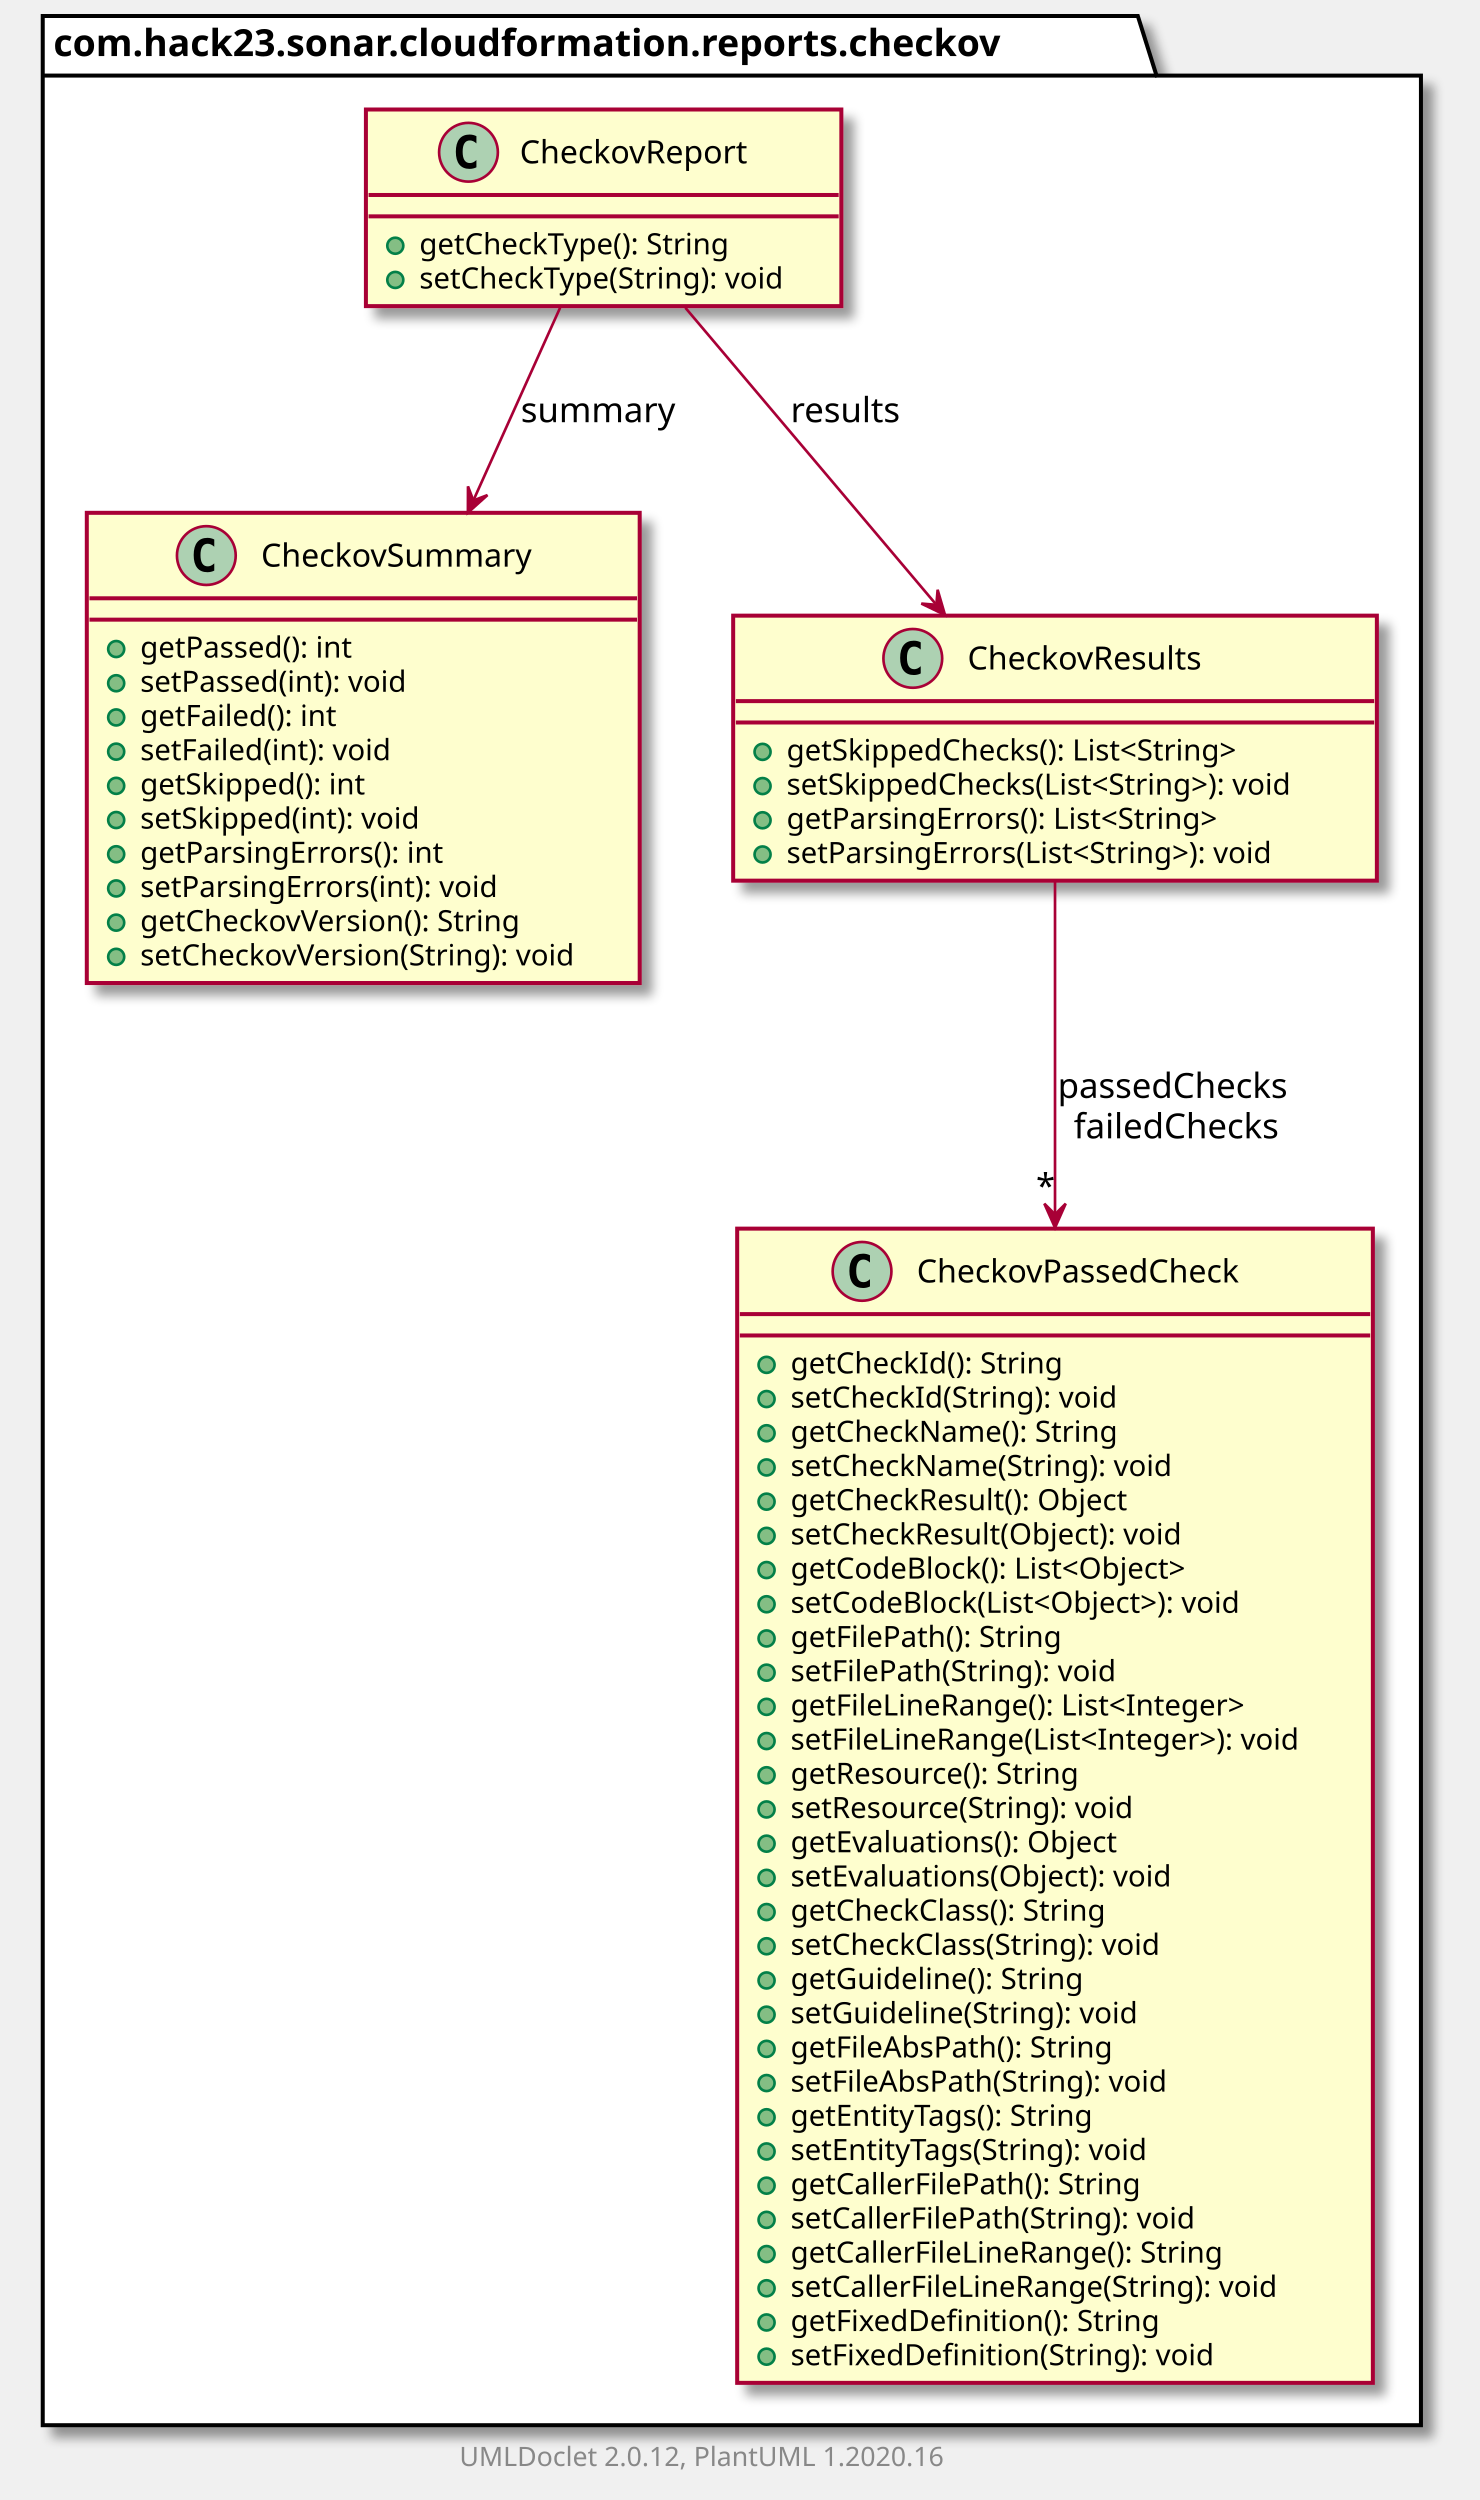
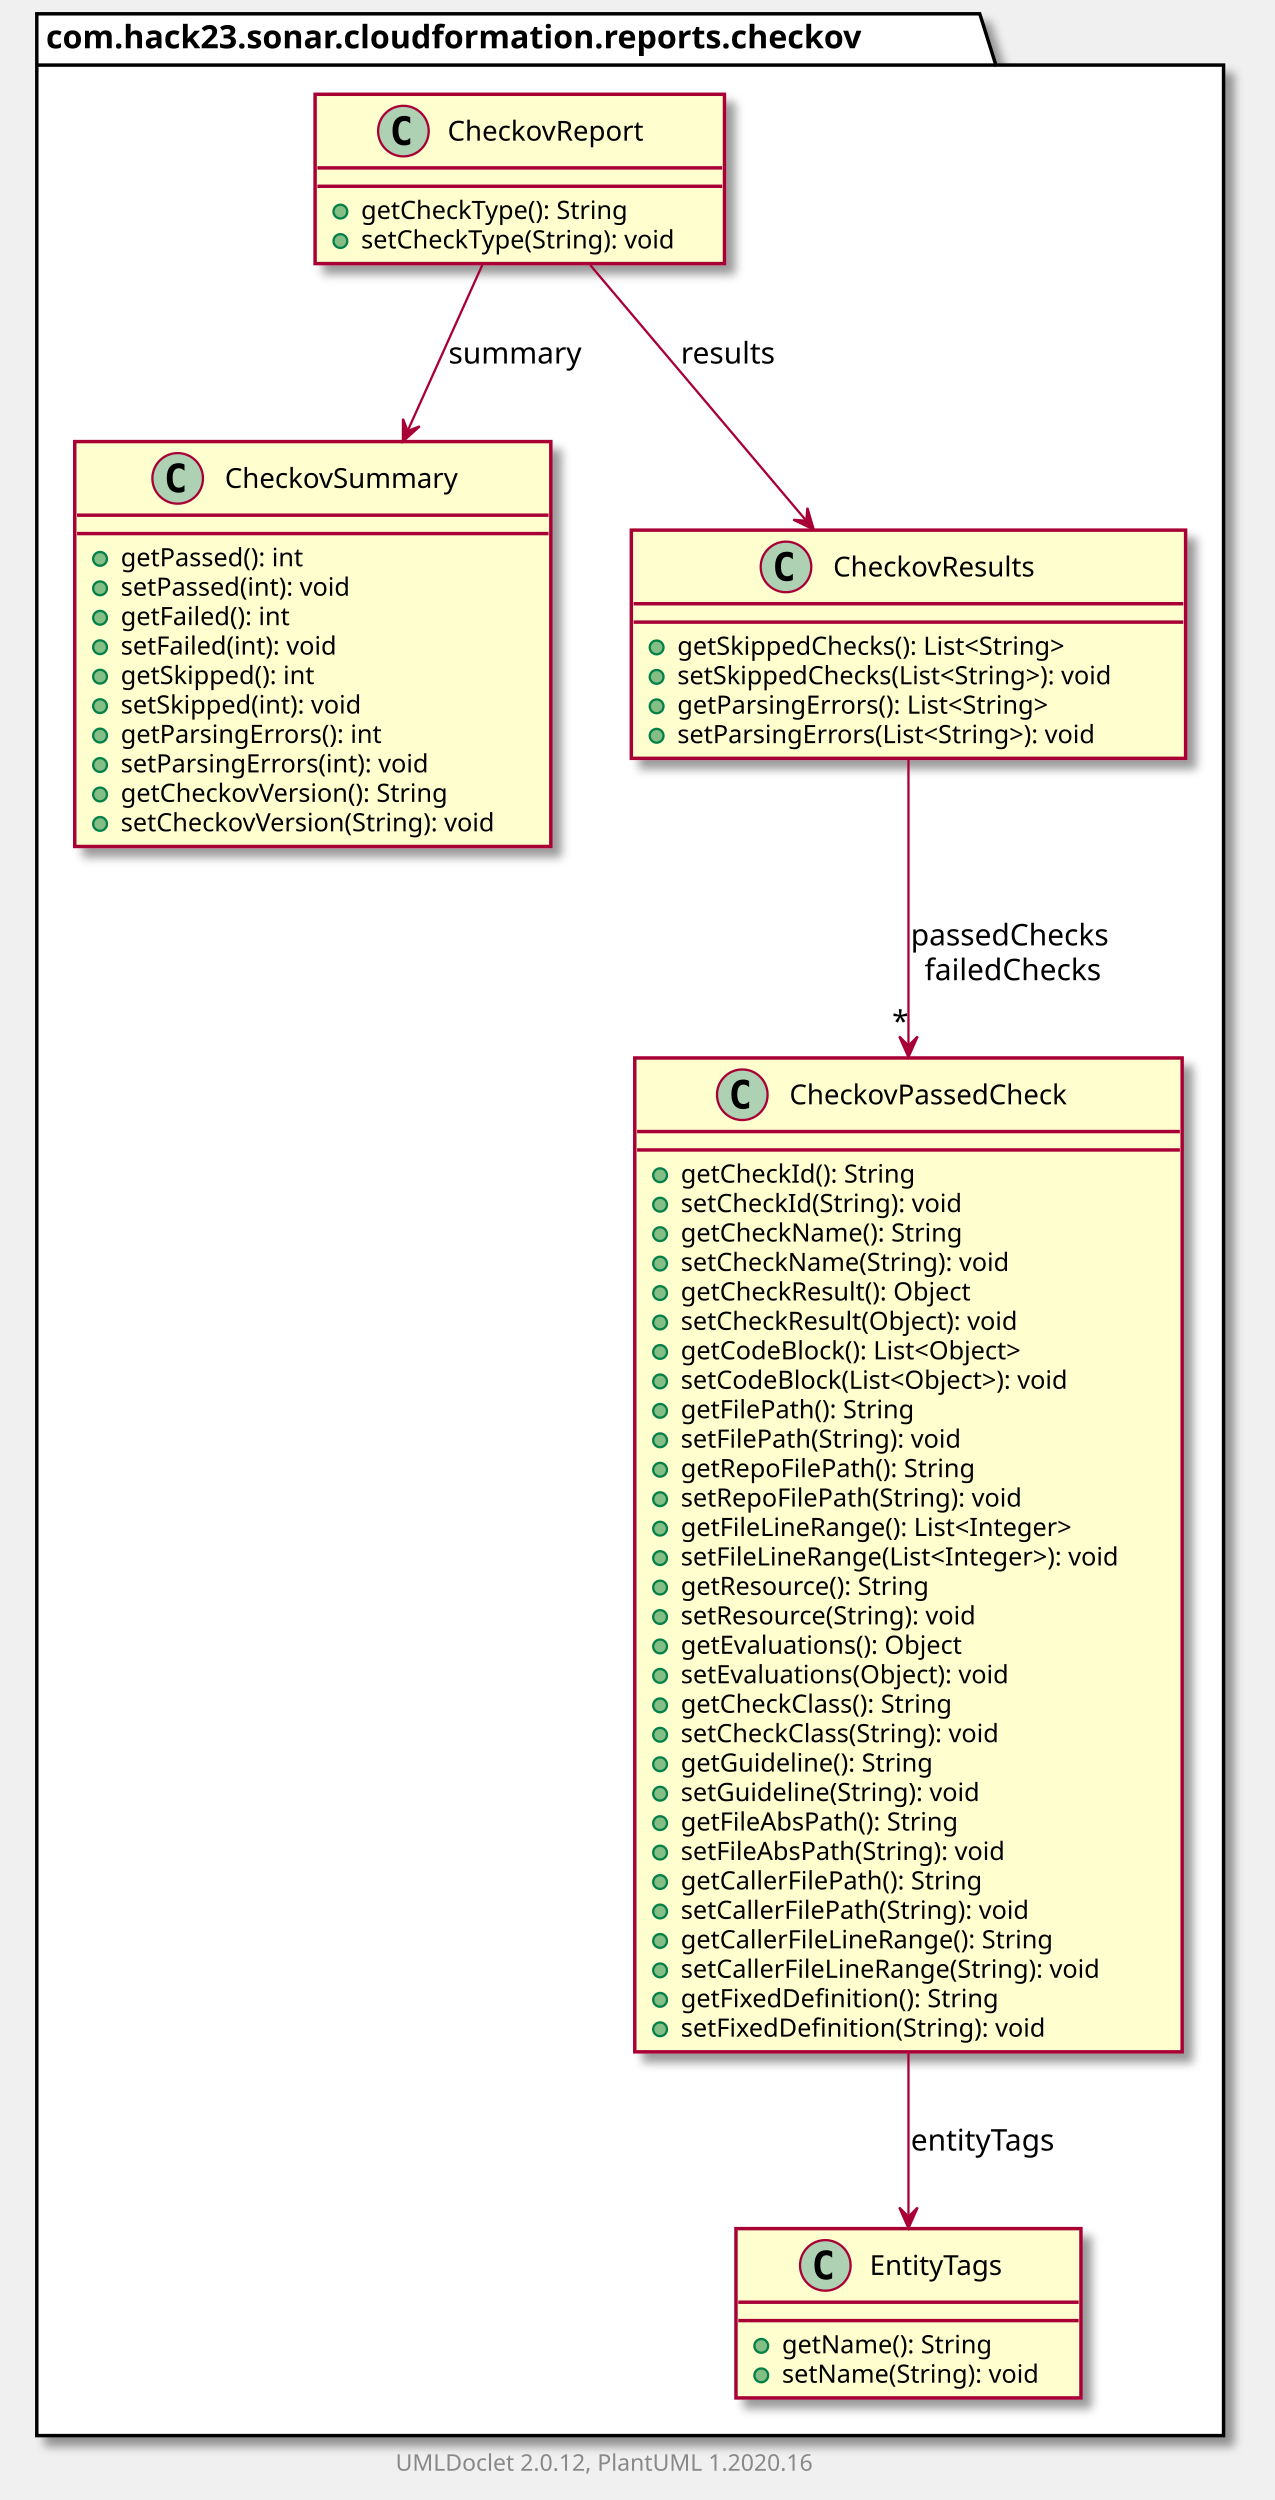
- <svg xmlns="http://www.w3.org/2000/svg" xmlns:xlink="http://www.w3.org/1999/xlink" contentScriptType="application/ecmascript" contentStyleType="text/css" height="936px" preserveAspectRatio="none" style="width:554px;height:936px;" version="1.1" viewBox="0 0 554 936" width="554px" zoomAndPan="magnify">
+ <svg xmlns="http://www.w3.org/2000/svg" xmlns:xlink="http://www.w3.org/1999/xlink" contentScriptType="application/ecmascript" contentStyleType="text/css" height="1087px" preserveAspectRatio="none" style="width:554px;height:1087px;" version="1.1" viewBox="0 0 554 1087" width="554px" zoomAndPan="magnify">
  <defs>
-     <filter height="300%" id="f1ivy8qcauokwj" width="300%" x="-1" y="-1">
+     <filter height="300%" id="f1b0uoly8do6k9" width="300%" x="-1" y="-1">
      <feGaussianBlur result="blurOut" stdDeviation="2.0" />
      <feColorMatrix in="blurOut" result="blurOut2" type="matrix" values="0 0 0 0 0 0 0 0 0 0 0 0 0 0 0 0 0 0 .4 0" />
      <feOffset dx="4.0" dy="4.0" in="blurOut2" result="blurOut3" />
      <feBlend in="SourceGraphic" in2="blurOut3" mode="normal" />
    </filter>
  </defs>
  <g>
-     <polygon fill="#FFFFFF" filter="url(#f1ivy8qcauokwj)" points="16,6,426,6,433,28.297,532,28.297,532,908,16,908,16,6" style="stroke: #000000; stroke-width: 1.5;" />
+     <polygon fill="#FFFFFF" filter="url(#f1b0uoly8do6k9)" points="16,6,426,6,433,28.297,532,28.297,532,1059,16,1059,16,6" style="stroke: #000000; stroke-width: 1.5;" />
    <line style="stroke: #000000; stroke-width: 1.5;" x1="16" x2="433" y1="28.297" y2="28.297" />
    <text fill="#000000" font-family="sans-serif" font-size="14" font-weight="bold" lengthAdjust="spacingAndGlyphs" textLength="404" x="20" y="20.995">com.hack23.sonar.cloudformation.reports.checkov</text>
    <a href="CheckovSummary.html" target="_top" title="CheckovSummary.html" xlink:actuate="onRequest" xlink:href="CheckovSummary.html" xlink:show="new" xlink:title="CheckovSummary.html" xlink:type="simple">
-       <rect codeLine="3" fill="#FEFECE" filter="url(#f1ivy8qcauokwj)" height="176.047" id="com.hack23.sonar.cloudformation.reports.checkov.CheckovSummary" style="stroke: #A80036; stroke-width: 1.5;" width="207" x="32.5" y="192" />
+       <rect codeLine="3" fill="#FEFECE" filter="url(#f1b0uoly8do6k9)" height="176.047" id="com.hack23.sonar.cloudformation.reports.checkov.CheckovSummary" style="stroke: #A80036; stroke-width: 1.5;" width="207" x="32.5" y="192" />
      <ellipse cx="77.25" cy="208" fill="#ADD1B2" rx="11" ry="11" style="stroke: #A80036; stroke-width: 1.0;" />
      <path d="M80.219,213.641 Q79.641,213.938 79,214.078 Q78.359,214.234 77.656,214.234 Q75.156,214.234 73.828,212.594 Q72.516,210.938 72.516,207.812 Q72.516,204.688 73.828,203.031 Q75.156,201.375 77.656,201.375 Q78.359,201.375 79,201.531 Q79.656,201.688 80.219,201.984 L80.219,204.703 Q79.594,204.125 79,203.859 Q78.406,203.578 77.781,203.578 Q76.438,203.578 75.75,204.656 Q75.062,205.719 75.062,207.812 Q75.062,209.906 75.75,210.984 Q76.438,212.047 77.781,212.047 Q78.406,212.047 79,211.781 Q79.594,211.5 80.219,210.922 L80.219,213.641 Z " />
      <text fill="#000000" font-family="sans-serif" font-size="12" lengthAdjust="spacingAndGlyphs" textLength="109" x="97.75" y="212.154">CheckovSummary</text>
      <line style="stroke: #A80036; stroke-width: 1.5;" x1="33.5" x2="238.5" y1="224" y2="224" />
      <line style="stroke: #A80036; stroke-width: 1.5;" x1="33.5" x2="238.5" y1="232" y2="232" />
      <ellipse cx="43.5" cy="243" fill="#84BE84" rx="3" ry="3" style="stroke: #038048; stroke-width: 1.0;" />
      <text fill="#000000" font-family="sans-serif" font-size="11" lengthAdjust="spacingAndGlyphs" textLength="90" x="52.5" y="246.21">getPassed(): int</text>
      <ellipse cx="43.5" cy="255.805" fill="#84BE84" rx="3" ry="3" style="stroke: #038048; stroke-width: 1.0;" />
      <text fill="#000000" font-family="sans-serif" font-size="11" lengthAdjust="spacingAndGlyphs" textLength="113" x="52.5" y="259.015">setPassed(int): void</text>
      <ellipse cx="43.5" cy="268.609" fill="#84BE84" rx="3" ry="3" style="stroke: #038048; stroke-width: 1.0;" />
      <text fill="#000000" font-family="sans-serif" font-size="11" lengthAdjust="spacingAndGlyphs" textLength="81" x="52.5" y="271.82">getFailed(): int</text>
      <ellipse cx="43.5" cy="281.414" fill="#84BE84" rx="3" ry="3" style="stroke: #038048; stroke-width: 1.0;" />
      <text fill="#000000" font-family="sans-serif" font-size="11" lengthAdjust="spacingAndGlyphs" textLength="104" x="52.5" y="284.625">setFailed(int): void</text>
      <ellipse cx="43.5" cy="294.219" fill="#84BE84" rx="3" ry="3" style="stroke: #038048; stroke-width: 1.0;" />
      <text fill="#000000" font-family="sans-serif" font-size="11" lengthAdjust="spacingAndGlyphs" textLength="93" x="52.5" y="297.429">getSkipped(): int</text>
      <ellipse cx="43.5" cy="307.023" fill="#84BE84" rx="3" ry="3" style="stroke: #038048; stroke-width: 1.0;" />
      <text fill="#000000" font-family="sans-serif" font-size="11" lengthAdjust="spacingAndGlyphs" textLength="116" x="52.5" y="310.234">setSkipped(int): void</text>
      <ellipse cx="43.5" cy="319.828" fill="#84BE84" rx="3" ry="3" style="stroke: #038048; stroke-width: 1.0;" />
      <text fill="#000000" font-family="sans-serif" font-size="11" lengthAdjust="spacingAndGlyphs" textLength="127" x="52.5" y="323.039">getParsingErrors(): int</text>
      <ellipse cx="43.5" cy="332.633" fill="#84BE84" rx="3" ry="3" style="stroke: #038048; stroke-width: 1.0;" />
      <text fill="#000000" font-family="sans-serif" font-size="11" lengthAdjust="spacingAndGlyphs" textLength="150" x="52.5" y="335.843">setParsingErrors(int): void</text>
      <ellipse cx="43.5" cy="345.438" fill="#84BE84" rx="3" ry="3" style="stroke: #038048; stroke-width: 1.0;" />
      <text fill="#000000" font-family="sans-serif" font-size="11" lengthAdjust="spacingAndGlyphs" textLength="158" x="52.5" y="348.648">getCheckovVersion(): String</text>
      <ellipse cx="43.5" cy="358.242" fill="#84BE84" rx="3" ry="3" style="stroke: #038048; stroke-width: 1.0;" />
      <text fill="#000000" font-family="sans-serif" font-size="11" lengthAdjust="spacingAndGlyphs" textLength="181" x="52.5" y="361.453">setCheckovVersion(String): void</text>
    </a>
    <a href="CheckovResults.html" target="_top" title="CheckovResults.html" xlink:actuate="onRequest" xlink:href="CheckovResults.html" xlink:show="new" xlink:title="CheckovResults.html" xlink:type="simple">
-       <rect codeLine="16" fill="#FEFECE" filter="url(#f1ivy8qcauokwj)" height="99.219" id="com.hack23.sonar.cloudformation.reports.checkov.CheckovResults" style="stroke: #A80036; stroke-width: 1.5;" width="241" x="274.5" y="230.5" />
+       <rect codeLine="16" fill="#FEFECE" filter="url(#f1b0uoly8do6k9)" height="99.219" id="com.hack23.sonar.cloudformation.reports.checkov.CheckovResults" style="stroke: #A80036; stroke-width: 1.5;" width="241" x="274.5" y="230.5" />
      <ellipse cx="341.75" cy="246.5" fill="#ADD1B2" rx="11" ry="11" style="stroke: #A80036; stroke-width: 1.0;" />
      <path d="M344.719,252.141 Q344.141,252.438 343.5,252.578 Q342.859,252.734 342.156,252.734 Q339.656,252.734 338.328,251.094 Q337.016,249.438 337.016,246.312 Q337.016,243.188 338.328,241.531 Q339.656,239.875 342.156,239.875 Q342.859,239.875 343.5,240.031 Q344.156,240.188 344.719,240.484 L344.719,243.203 Q344.094,242.625 343.5,242.359 Q342.906,242.078 342.281,242.078 Q340.938,242.078 340.25,243.156 Q339.562,244.219 339.562,246.312 Q339.562,248.406 340.25,249.484 Q340.938,250.547 342.281,250.547 Q342.906,250.547 343.5,250.281 Q344.094,250 344.719,249.422 L344.719,252.141 Z " />
      <text fill="#000000" font-family="sans-serif" font-size="12" lengthAdjust="spacingAndGlyphs" textLength="98" x="362.25" y="250.654">CheckovResults</text>
      <line style="stroke: #A80036; stroke-width: 1.5;" x1="275.5" x2="514.5" y1="262.5" y2="262.5" />
      <line style="stroke: #A80036; stroke-width: 1.5;" x1="275.5" x2="514.5" y1="270.5" y2="270.5" />
      <ellipse cx="285.5" cy="281.5" fill="#84BE84" rx="3" ry="3" style="stroke: #038048; stroke-width: 1.0;" />
      <text fill="#000000" font-family="sans-serif" font-size="11" lengthAdjust="spacingAndGlyphs" textLength="192" x="294.5" y="284.71">getSkippedChecks(): List&lt;String&gt;</text>
      <ellipse cx="285.5" cy="294.305" fill="#84BE84" rx="3" ry="3" style="stroke: #038048; stroke-width: 1.0;" />
      <text fill="#000000" font-family="sans-serif" font-size="11" lengthAdjust="spacingAndGlyphs" textLength="215" x="294.5" y="297.515">setSkippedChecks(List&lt;String&gt;): void</text>
      <ellipse cx="285.5" cy="307.109" fill="#84BE84" rx="3" ry="3" style="stroke: #038048; stroke-width: 1.0;" />
      <text fill="#000000" font-family="sans-serif" font-size="11" lengthAdjust="spacingAndGlyphs" textLength="185" x="294.5" y="310.32">getParsingErrors(): List&lt;String&gt;</text>
      <ellipse cx="285.5" cy="319.914" fill="#84BE84" rx="3" ry="3" style="stroke: #038048; stroke-width: 1.0;" />
      <text fill="#000000" font-family="sans-serif" font-size="11" lengthAdjust="spacingAndGlyphs" textLength="208" x="294.5" y="323.125">setParsingErrors(List&lt;String&gt;): void</text>
    </a>
    <a href="CheckovPassedCheck.html" target="_top" title="CheckovPassedCheck.html" xlink:actuate="onRequest" xlink:href="CheckovPassedCheck.html" xlink:show="new" xlink:title="CheckovPassedCheck.html" xlink:type="simple">
-       <rect codeLine="23" fill="#FEFECE" filter="url(#f1ivy8qcauokwj)" height="432.141" id="com.hack23.sonar.cloudformation.reports.checkov.CheckovPassedCheck" style="stroke: #A80036; stroke-width: 1.5;" width="238" x="276" y="460" />
+       <rect codeLine="23" fill="#FEFECE" filter="url(#f1b0uoly8do6k9)" height="432.141" id="com.hack23.sonar.cloudformation.reports.checkov.CheckovPassedCheck" style="stroke: #A80036; stroke-width: 1.5;" width="238" x="276" y="460" />
      <ellipse cx="322.75" cy="476" fill="#ADD1B2" rx="11" ry="11" style="stroke: #A80036; stroke-width: 1.0;" />
      <path d="M325.719,481.641 Q325.141,481.938 324.5,482.078 Q323.859,482.234 323.156,482.234 Q320.656,482.234 319.328,480.594 Q318.016,478.938 318.016,475.812 Q318.016,472.688 319.328,471.031 Q320.656,469.375 323.156,469.375 Q323.859,469.375 324.5,469.531 Q325.156,469.688 325.719,469.984 L325.719,472.703 Q325.094,472.125 324.5,471.859 Q323.906,471.578 323.281,471.578 Q321.938,471.578 321.25,472.656 Q320.562,473.719 320.562,475.812 Q320.562,477.906 321.25,478.984 Q321.938,480.047 323.281,480.047 Q323.906,480.047 324.5,479.781 Q325.094,479.5 325.719,478.922 L325.719,481.641 Z " />
      <text fill="#000000" font-family="sans-serif" font-size="12" lengthAdjust="spacingAndGlyphs" textLength="136" x="343.25" y="480.154">CheckovPassedCheck</text>
      <line style="stroke: #A80036; stroke-width: 1.5;" x1="277" x2="513" y1="492" y2="492" />
      <line style="stroke: #A80036; stroke-width: 1.5;" x1="277" x2="513" y1="500" y2="500" />
      <ellipse cx="287" cy="511" fill="#84BE84" rx="3" ry="3" style="stroke: #038048; stroke-width: 1.0;" />
      <text fill="#000000" font-family="sans-serif" font-size="11" lengthAdjust="spacingAndGlyphs" textLength="112" x="296" y="514.21">getCheckId(): String</text>
      <ellipse cx="287" cy="523.805" fill="#84BE84" rx="3" ry="3" style="stroke: #038048; stroke-width: 1.0;" />
      <text fill="#000000" font-family="sans-serif" font-size="11" lengthAdjust="spacingAndGlyphs" textLength="135" x="296" y="527.015">setCheckId(String): void</text>
      <ellipse cx="287" cy="536.609" fill="#84BE84" rx="3" ry="3" style="stroke: #038048; stroke-width: 1.0;" />
      <text fill="#000000" font-family="sans-serif" font-size="11" lengthAdjust="spacingAndGlyphs" textLength="135" x="296" y="539.82">getCheckName(): String</text>
      <ellipse cx="287" cy="549.414" fill="#84BE84" rx="3" ry="3" style="stroke: #038048; stroke-width: 1.0;" />
      <text fill="#000000" font-family="sans-serif" font-size="11" lengthAdjust="spacingAndGlyphs" textLength="158" x="296" y="552.625">setCheckName(String): void</text>
      <ellipse cx="287" cy="562.219" fill="#84BE84" rx="3" ry="3" style="stroke: #038048; stroke-width: 1.0;" />
      <text fill="#000000" font-family="sans-serif" font-size="11" lengthAdjust="spacingAndGlyphs" textLength="139" x="296" y="565.429">getCheckResult(): Object</text>
      <ellipse cx="287" cy="575.023" fill="#84BE84" rx="3" ry="3" style="stroke: #038048; stroke-width: 1.0;" />
      <text fill="#000000" font-family="sans-serif" font-size="11" lengthAdjust="spacingAndGlyphs" textLength="162" x="296" y="578.234">setCheckResult(Object): void</text>
      <ellipse cx="287" cy="587.828" fill="#84BE84" rx="3" ry="3" style="stroke: #038048; stroke-width: 1.0;" />
      <text fill="#000000" font-family="sans-serif" font-size="11" lengthAdjust="spacingAndGlyphs" textLength="167" x="296" y="591.039">getCodeBlock(): List&lt;Object&gt;</text>
      <ellipse cx="287" cy="600.633" fill="#84BE84" rx="3" ry="3" style="stroke: #038048; stroke-width: 1.0;" />
      <text fill="#000000" font-family="sans-serif" font-size="11" lengthAdjust="spacingAndGlyphs" textLength="190" x="296" y="603.843">setCodeBlock(List&lt;Object&gt;): void</text>
      <ellipse cx="287" cy="613.438" fill="#84BE84" rx="3" ry="3" style="stroke: #038048; stroke-width: 1.0;" />
      <text fill="#000000" font-family="sans-serif" font-size="11" lengthAdjust="spacingAndGlyphs" textLength="112" x="296" y="616.648">getFilePath(): String</text>
      <ellipse cx="287" cy="626.242" fill="#84BE84" rx="3" ry="3" style="stroke: #038048; stroke-width: 1.0;" />
      <text fill="#000000" font-family="sans-serif" font-size="11" lengthAdjust="spacingAndGlyphs" textLength="135" x="296" y="629.453">setFilePath(String): void</text>
      <ellipse cx="287" cy="639.047" fill="#84BE84" rx="3" ry="3" style="stroke: #038048; stroke-width: 1.0;" />
-       <text fill="#000000" font-family="sans-serif" font-size="11" lengthAdjust="spacingAndGlyphs" textLength="189" x="296" y="642.257">getFileLineRange(): List&lt;Integer&gt;</text>
+       <text fill="#000000" font-family="sans-serif" font-size="11" lengthAdjust="spacingAndGlyphs" textLength="140" x="296" y="642.257">getRepoFilePath(): String</text>
      <ellipse cx="287" cy="651.852" fill="#84BE84" rx="3" ry="3" style="stroke: #038048; stroke-width: 1.0;" />
-       <text fill="#000000" font-family="sans-serif" font-size="11" lengthAdjust="spacingAndGlyphs" textLength="212" x="296" y="655.062">setFileLineRange(List&lt;Integer&gt;): void</text>
+       <text fill="#000000" font-family="sans-serif" font-size="11" lengthAdjust="spacingAndGlyphs" textLength="163" x="296" y="655.062">setRepoFilePath(String): void</text>
      <ellipse cx="287" cy="664.656" fill="#84BE84" rx="3" ry="3" style="stroke: #038048; stroke-width: 1.0;" />
-       <text fill="#000000" font-family="sans-serif" font-size="11" lengthAdjust="spacingAndGlyphs" textLength="121" x="296" y="667.867">getResource(): String</text>
+       <text fill="#000000" font-family="sans-serif" font-size="11" lengthAdjust="spacingAndGlyphs" textLength="189" x="296" y="667.867">getFileLineRange(): List&lt;Integer&gt;</text>
      <ellipse cx="287" cy="677.461" fill="#84BE84" rx="3" ry="3" style="stroke: #038048; stroke-width: 1.0;" />
-       <text fill="#000000" font-family="sans-serif" font-size="11" lengthAdjust="spacingAndGlyphs" textLength="144" x="296" y="680.671">setResource(String): void</text>
+       <text fill="#000000" font-family="sans-serif" font-size="11" lengthAdjust="spacingAndGlyphs" textLength="212" x="296" y="680.671">setFileLineRange(List&lt;Integer&gt;): void</text>
      <ellipse cx="287" cy="690.266" fill="#84BE84" rx="3" ry="3" style="stroke: #038048; stroke-width: 1.0;" />
-       <text fill="#000000" font-family="sans-serif" font-size="11" lengthAdjust="spacingAndGlyphs" textLength="135" x="296" y="693.476">getEvaluations(): Object</text>
+       <text fill="#000000" font-family="sans-serif" font-size="11" lengthAdjust="spacingAndGlyphs" textLength="121" x="296" y="693.476">getResource(): String</text>
      <ellipse cx="287" cy="703.07" fill="#84BE84" rx="3" ry="3" style="stroke: #038048; stroke-width: 1.0;" />
-       <text fill="#000000" font-family="sans-serif" font-size="11" lengthAdjust="spacingAndGlyphs" textLength="158" x="296" y="706.281">setEvaluations(Object): void</text>
+       <text fill="#000000" font-family="sans-serif" font-size="11" lengthAdjust="spacingAndGlyphs" textLength="144" x="296" y="706.281">setResource(String): void</text>
      <ellipse cx="287" cy="715.875" fill="#84BE84" rx="3" ry="3" style="stroke: #038048; stroke-width: 1.0;" />
-       <text fill="#000000" font-family="sans-serif" font-size="11" lengthAdjust="spacingAndGlyphs" textLength="134" x="296" y="719.085">getCheckClass(): String</text>
+       <text fill="#000000" font-family="sans-serif" font-size="11" lengthAdjust="spacingAndGlyphs" textLength="135" x="296" y="719.085">getEvaluations(): Object</text>
      <ellipse cx="287" cy="728.68" fill="#84BE84" rx="3" ry="3" style="stroke: #038048; stroke-width: 1.0;" />
-       <text fill="#000000" font-family="sans-serif" font-size="11" lengthAdjust="spacingAndGlyphs" textLength="157" x="296" y="731.89">setCheckClass(String): void</text>
+       <text fill="#000000" font-family="sans-serif" font-size="11" lengthAdjust="spacingAndGlyphs" textLength="158" x="296" y="731.89">setEvaluations(Object): void</text>
      <ellipse cx="287" cy="741.484" fill="#84BE84" rx="3" ry="3" style="stroke: #038048; stroke-width: 1.0;" />
-       <text fill="#000000" font-family="sans-serif" font-size="11" lengthAdjust="spacingAndGlyphs" textLength="121" x="296" y="744.695">getGuideline(): String</text>
+       <text fill="#000000" font-family="sans-serif" font-size="11" lengthAdjust="spacingAndGlyphs" textLength="134" x="296" y="744.695">getCheckClass(): String</text>
      <ellipse cx="287" cy="754.289" fill="#84BE84" rx="3" ry="3" style="stroke: #038048; stroke-width: 1.0;" />
-       <text fill="#000000" font-family="sans-serif" font-size="11" lengthAdjust="spacingAndGlyphs" textLength="144" x="296" y="757.5">setGuideline(String): void</text>
+       <text fill="#000000" font-family="sans-serif" font-size="11" lengthAdjust="spacingAndGlyphs" textLength="157" x="296" y="757.5">setCheckClass(String): void</text>
      <ellipse cx="287" cy="767.094" fill="#84BE84" rx="3" ry="3" style="stroke: #038048; stroke-width: 1.0;" />
-       <text fill="#000000" font-family="sans-serif" font-size="11" lengthAdjust="spacingAndGlyphs" textLength="133" x="296" y="770.304">getFileAbsPath(): String</text>
+       <text fill="#000000" font-family="sans-serif" font-size="11" lengthAdjust="spacingAndGlyphs" textLength="121" x="296" y="770.304">getGuideline(): String</text>
      <ellipse cx="287" cy="779.898" fill="#84BE84" rx="3" ry="3" style="stroke: #038048; stroke-width: 1.0;" />
-       <text fill="#000000" font-family="sans-serif" font-size="11" lengthAdjust="spacingAndGlyphs" textLength="156" x="296" y="783.109">setFileAbsPath(String): void</text>
+       <text fill="#000000" font-family="sans-serif" font-size="11" lengthAdjust="spacingAndGlyphs" textLength="144" x="296" y="783.109">setGuideline(String): void</text>
      <ellipse cx="287" cy="792.703" fill="#84BE84" rx="3" ry="3" style="stroke: #038048; stroke-width: 1.0;" />
-       <text fill="#000000" font-family="sans-serif" font-size="11" lengthAdjust="spacingAndGlyphs" textLength="127" x="296" y="795.914">getEntityTags(): String</text>
+       <text fill="#000000" font-family="sans-serif" font-size="11" lengthAdjust="spacingAndGlyphs" textLength="133" x="296" y="795.914">getFileAbsPath(): String</text>
      <ellipse cx="287" cy="805.508" fill="#84BE84" rx="3" ry="3" style="stroke: #038048; stroke-width: 1.0;" />
-       <text fill="#000000" font-family="sans-serif" font-size="11" lengthAdjust="spacingAndGlyphs" textLength="150" x="296" y="808.718">setEntityTags(String): void</text>
+       <text fill="#000000" font-family="sans-serif" font-size="11" lengthAdjust="spacingAndGlyphs" textLength="156" x="296" y="808.718">setFileAbsPath(String): void</text>
      <ellipse cx="287" cy="818.312" fill="#84BE84" rx="3" ry="3" style="stroke: #038048; stroke-width: 1.0;" />
      <text fill="#000000" font-family="sans-serif" font-size="11" lengthAdjust="spacingAndGlyphs" textLength="145" x="296" y="821.523">getCallerFilePath(): String</text>
      <ellipse cx="287" cy="831.117" fill="#84BE84" rx="3" ry="3" style="stroke: #038048; stroke-width: 1.0;" />
      <text fill="#000000" font-family="sans-serif" font-size="11" lengthAdjust="spacingAndGlyphs" textLength="168" x="296" y="834.328">setCallerFilePath(String): void</text>
      <ellipse cx="287" cy="843.922" fill="#84BE84" rx="3" ry="3" style="stroke: #038048; stroke-width: 1.0;" />
      <text fill="#000000" font-family="sans-serif" font-size="11" lengthAdjust="spacingAndGlyphs" textLength="178" x="296" y="847.132">getCallerFileLineRange(): String</text>
      <ellipse cx="287" cy="856.727" fill="#84BE84" rx="3" ry="3" style="stroke: #038048; stroke-width: 1.0;" />
      <text fill="#000000" font-family="sans-serif" font-size="11" lengthAdjust="spacingAndGlyphs" textLength="201" x="296" y="859.937">setCallerFileLineRange(String): void</text>
      <ellipse cx="287" cy="869.531" fill="#84BE84" rx="3" ry="3" style="stroke: #038048; stroke-width: 1.0;" />
      <text fill="#000000" font-family="sans-serif" font-size="11" lengthAdjust="spacingAndGlyphs" textLength="150" x="296" y="872.742">getFixedDefinition(): String</text>
      <ellipse cx="287" cy="882.336" fill="#84BE84" rx="3" ry="3" style="stroke: #038048; stroke-width: 1.0;" />
      <text fill="#000000" font-family="sans-serif" font-size="11" lengthAdjust="spacingAndGlyphs" textLength="173" x="296" y="885.546">setFixedDefinition(String): void</text>
    </a>
+     <a href="EntityTags.html" target="_top" title="EntityTags.html" xlink:actuate="onRequest" xlink:href="EntityTags.html" xlink:show="new" xlink:title="EntityTags.html" xlink:type="simple">
+       <rect codeLine="56" fill="#FEFECE" filter="url(#f1b0uoly8do6k9)" height="73.609" id="com.hack23.sonar.cloudformation.reports.checkov.EntityTags" style="stroke: #A80036; stroke-width: 1.5;" width="150" x="320" y="969" />
+       <ellipse cx="358.85" cy="985" fill="#ADD1B2" rx="11" ry="11" style="stroke: #A80036; stroke-width: 1.0;" />
+       <path d="M361.819,990.641 Q361.241,990.938 360.6,991.078 Q359.959,991.234 359.256,991.234 Q356.756,991.234 355.428,989.594 Q354.116,987.938 354.116,984.812 Q354.116,981.688 355.428,980.031 Q356.756,978.375 359.256,978.375 Q359.959,978.375 360.6,978.531 Q361.256,978.688 361.819,978.984 L361.819,981.703 Q361.194,981.125 360.6,980.859 Q360.006,980.578 359.381,980.578 Q358.038,980.578 357.35,981.656 Q356.663,982.719 356.663,984.812 Q356.663,986.906 357.35,987.984 Q358.038,989.047 359.381,989.047 Q360.006,989.047 360.6,988.781 Q361.194,988.5 361.819,987.922 L361.819,990.641 Z " />
+       <text fill="#000000" font-family="sans-serif" font-size="12" lengthAdjust="spacingAndGlyphs" textLength="65" x="378.15" y="989.154">EntityTags</text>
+       <line style="stroke: #A80036; stroke-width: 1.5;" x1="321" x2="469" y1="1001" y2="1001" />
+       <line style="stroke: #A80036; stroke-width: 1.5;" x1="321" x2="469" y1="1009" y2="1009" />
+       <ellipse cx="331" cy="1020" fill="#84BE84" rx="3" ry="3" style="stroke: #038048; stroke-width: 1.0;" />
+       <text fill="#000000" font-family="sans-serif" font-size="11" lengthAdjust="spacingAndGlyphs" textLength="101" x="340" y="1023.21">getName(): String</text>
+       <ellipse cx="331" cy="1032.805" fill="#84BE84" rx="3" ry="3" style="stroke: #038048; stroke-width: 1.0;" />
+       <text fill="#000000" font-family="sans-serif" font-size="11" lengthAdjust="spacingAndGlyphs" textLength="124" x="340" y="1036.015">setName(String): void</text>
+     </a>
    <a href="CheckovReport.html" target="_top" title="CheckovReport.html" xlink:actuate="onRequest" xlink:href="CheckovReport.html" xlink:show="new" xlink:title="CheckovReport.html" xlink:type="simple">
-       <rect codeLine="56" fill="#FEFECE" filter="url(#f1ivy8qcauokwj)" height="73.609" id="com.hack23.sonar.cloudformation.reports.checkov.CheckovReport" style="stroke: #A80036; stroke-width: 1.5;" width="178" x="137" y="41" />
+       <rect codeLine="61" fill="#FEFECE" filter="url(#f1b0uoly8do6k9)" height="73.609" id="com.hack23.sonar.cloudformation.reports.checkov.CheckovReport" style="stroke: #A80036; stroke-width: 1.5;" width="178" x="137" y="41" />
      <ellipse cx="175.4" cy="57" fill="#ADD1B2" rx="11" ry="11" style="stroke: #A80036; stroke-width: 1.0;" />
      <path d="M178.369,62.641 Q177.791,62.938 177.15,63.078 Q176.509,63.234 175.806,63.234 Q173.306,63.234 171.978,61.594 Q170.666,59.938 170.666,56.812 Q170.666,53.688 171.978,52.031 Q173.306,50.375 175.806,50.375 Q176.509,50.375 177.15,50.531 Q177.806,50.688 178.369,50.984 L178.369,53.703 Q177.744,53.125 177.15,52.859 Q176.556,52.578 175.931,52.578 Q174.588,52.578 173.9,53.656 Q173.213,54.719 173.213,56.812 Q173.213,58.906 173.9,59.984 Q174.588,61.047 175.931,61.047 Q176.556,61.047 177.15,60.781 Q177.744,60.5 178.369,59.922 L178.369,62.641 Z " />
      <text fill="#000000" font-family="sans-serif" font-size="12" lengthAdjust="spacingAndGlyphs" textLength="94" x="194.6" y="61.154">CheckovReport</text>
      <line style="stroke: #A80036; stroke-width: 1.5;" x1="138" x2="314" y1="73" y2="73" />
      <line style="stroke: #A80036; stroke-width: 1.5;" x1="138" x2="314" y1="81" y2="81" />
      <ellipse cx="148" cy="92" fill="#84BE84" rx="3" ry="3" style="stroke: #038048; stroke-width: 1.0;" />
      <text fill="#000000" font-family="sans-serif" font-size="11" lengthAdjust="spacingAndGlyphs" textLength="129" x="157" y="95.21">getCheckType(): String</text>
      <ellipse cx="148" cy="104.805" fill="#84BE84" rx="3" ry="3" style="stroke: #038048; stroke-width: 1.0;" />
      <text fill="#000000" font-family="sans-serif" font-size="11" lengthAdjust="spacingAndGlyphs" textLength="152" x="157" y="108.015">setCheckType(String): void</text>
    </a>
-     <path codeLine="61" d="M395,329.71 C395,362.19 395,407.43 395,454.49 " fill="none" id="com.hack23.sonar.cloudformation.reports.checkov.CheckovResults-to-com.hack23.sonar.cloudformation.reports.checkov.CheckovPassedCheck" style="stroke: #A80036; stroke-width: 1.0;" />
+     <path codeLine="66" d="M395,329.71 C395,362.19 395,407.43 395,454.49 " fill="none" id="com.hack23.sonar.cloudformation.reports.checkov.CheckovResults-to-com.hack23.sonar.cloudformation.reports.checkov.CheckovPassedCheck" style="stroke: #A80036; stroke-width: 1.0;" />
    <polygon fill="#A80036" points="395,459.64,399,450.64,395,454.64,391,450.64,395,459.64" style="stroke: #A80036; stroke-width: 1.0;" />
    <text fill="#000000" font-family="sans-serif" font-size="13" lengthAdjust="spacingAndGlyphs" textLength="92" x="396" y="411.067">passedChecks</text>
    <text fill="#000000" font-family="sans-serif" font-size="13" lengthAdjust="spacingAndGlyphs" textLength="80" x="402" y="426.2">failedChecks</text>
    <text fill="#000000" font-family="sans-serif" font-size="13" lengthAdjust="spacingAndGlyphs" textLength="7" x="387.874" y="448.662">*</text>
-     <path codeLine="62" d="M209.7,115.22 C200.59,135.46 188.79,161.68 177.31,187.19 " fill="none" id="com.hack23.sonar.cloudformation.reports.checkov.CheckovReport-to-com.hack23.sonar.cloudformation.reports.checkov.CheckovSummary" style="stroke: #A80036; stroke-width: 1.0;" />
+     <path codeLine="67" d="M395,892.12 C395,919.05 395,943.94 395,963.45 " fill="none" id="com.hack23.sonar.cloudformation.reports.checkov.CheckovPassedCheck-to-com.hack23.sonar.cloudformation.reports.checkov.EntityTags" style="stroke: #A80036; stroke-width: 1.0;" />
+     <polygon fill="#A80036" points="395,968.81,399,959.81,395,963.81,391,959.81,395,968.81" style="stroke: #A80036; stroke-width: 1.0;" />
+     <text fill="#000000" font-family="sans-serif" font-size="13" lengthAdjust="spacingAndGlyphs" textLength="66" x="396" y="935.067">entityTags</text>
+     <path codeLine="68" d="M209.7,115.22 C200.59,135.46 188.79,161.68 177.31,187.19 " fill="none" id="com.hack23.sonar.cloudformation.reports.checkov.CheckovReport-to-com.hack23.sonar.cloudformation.reports.checkov.CheckovSummary" style="stroke: #A80036; stroke-width: 1.0;" />
    <polygon fill="#A80036" points="175.18,191.94,182.512,185.364,177.225,187.377,175.212,182.091,175.18,191.94" style="stroke: #A80036; stroke-width: 1.0;" />
    <text fill="#000000" font-family="sans-serif" font-size="13" lengthAdjust="spacingAndGlyphs" textLength="61" x="195" y="158.067">summary</text>
-     <path codeLine="63" d="M256.6,115.22 C282.75,146.16 320.7,191.07 350.25,226.04 " fill="none" id="com.hack23.sonar.cloudformation.reports.checkov.CheckovReport-to-com.hack23.sonar.cloudformation.reports.checkov.CheckovResults" style="stroke: #A80036; stroke-width: 1.0;" />
+     <path codeLine="69" d="M256.6,115.22 C282.75,146.16 320.7,191.07 350.25,226.04 " fill="none" id="com.hack23.sonar.cloudformation.reports.checkov.CheckovReport-to-com.hack23.sonar.cloudformation.reports.checkov.CheckovResults" style="stroke: #A80036; stroke-width: 1.0;" />
    <polygon fill="#A80036" points="353.81,230.26,351.048,220.806,350.58,226.444,344.942,225.975,353.81,230.26" style="stroke: #A80036; stroke-width: 1.0;" />
    <text fill="#000000" font-family="sans-serif" font-size="13" lengthAdjust="spacingAndGlyphs" textLength="43" x="296" y="158.067">results</text>
-     <text fill="#888888" font-family="sans-serif" font-size="10" lengthAdjust="spacingAndGlyphs" textLength="192" x="172" y="923.282">UMLDoclet 2.0.12, PlantUML 1.2020.16</text>
+     <text fill="#888888" font-family="sans-serif" font-size="10" lengthAdjust="spacingAndGlyphs" textLength="192" x="172" y="1074.282">UMLDoclet 2.0.12, PlantUML 1.2020.16</text>
  </g>
</svg>
